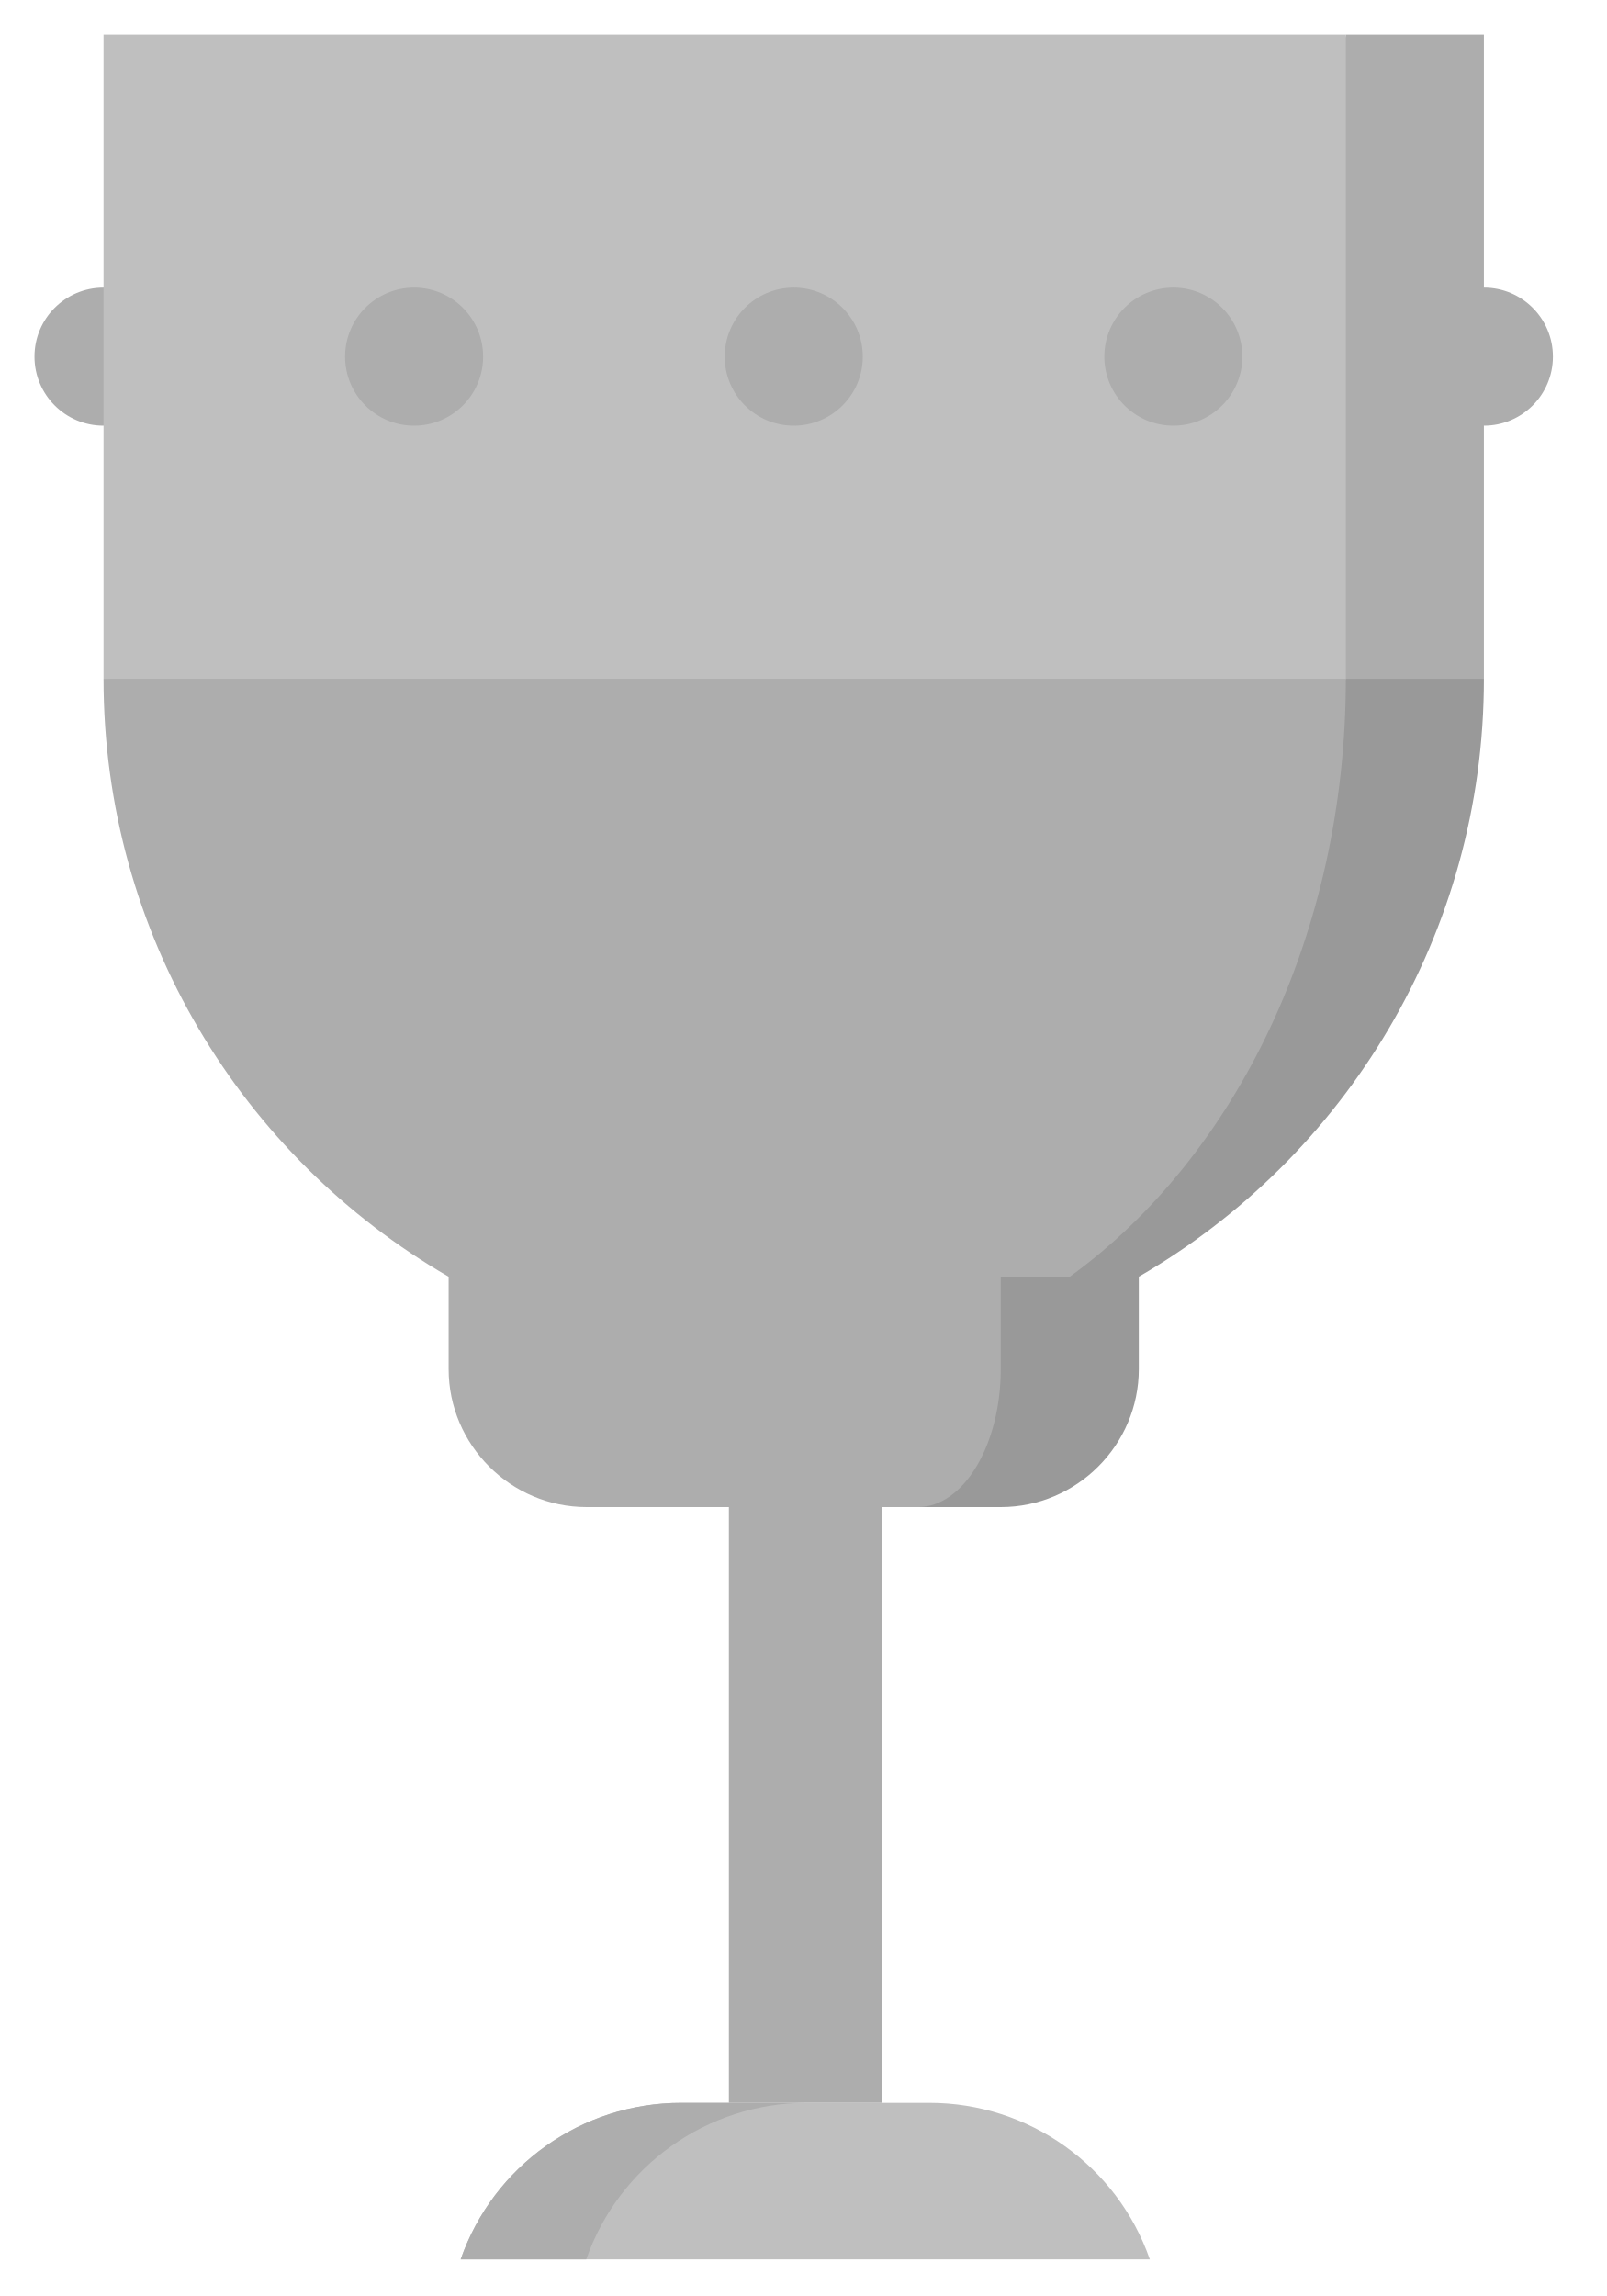
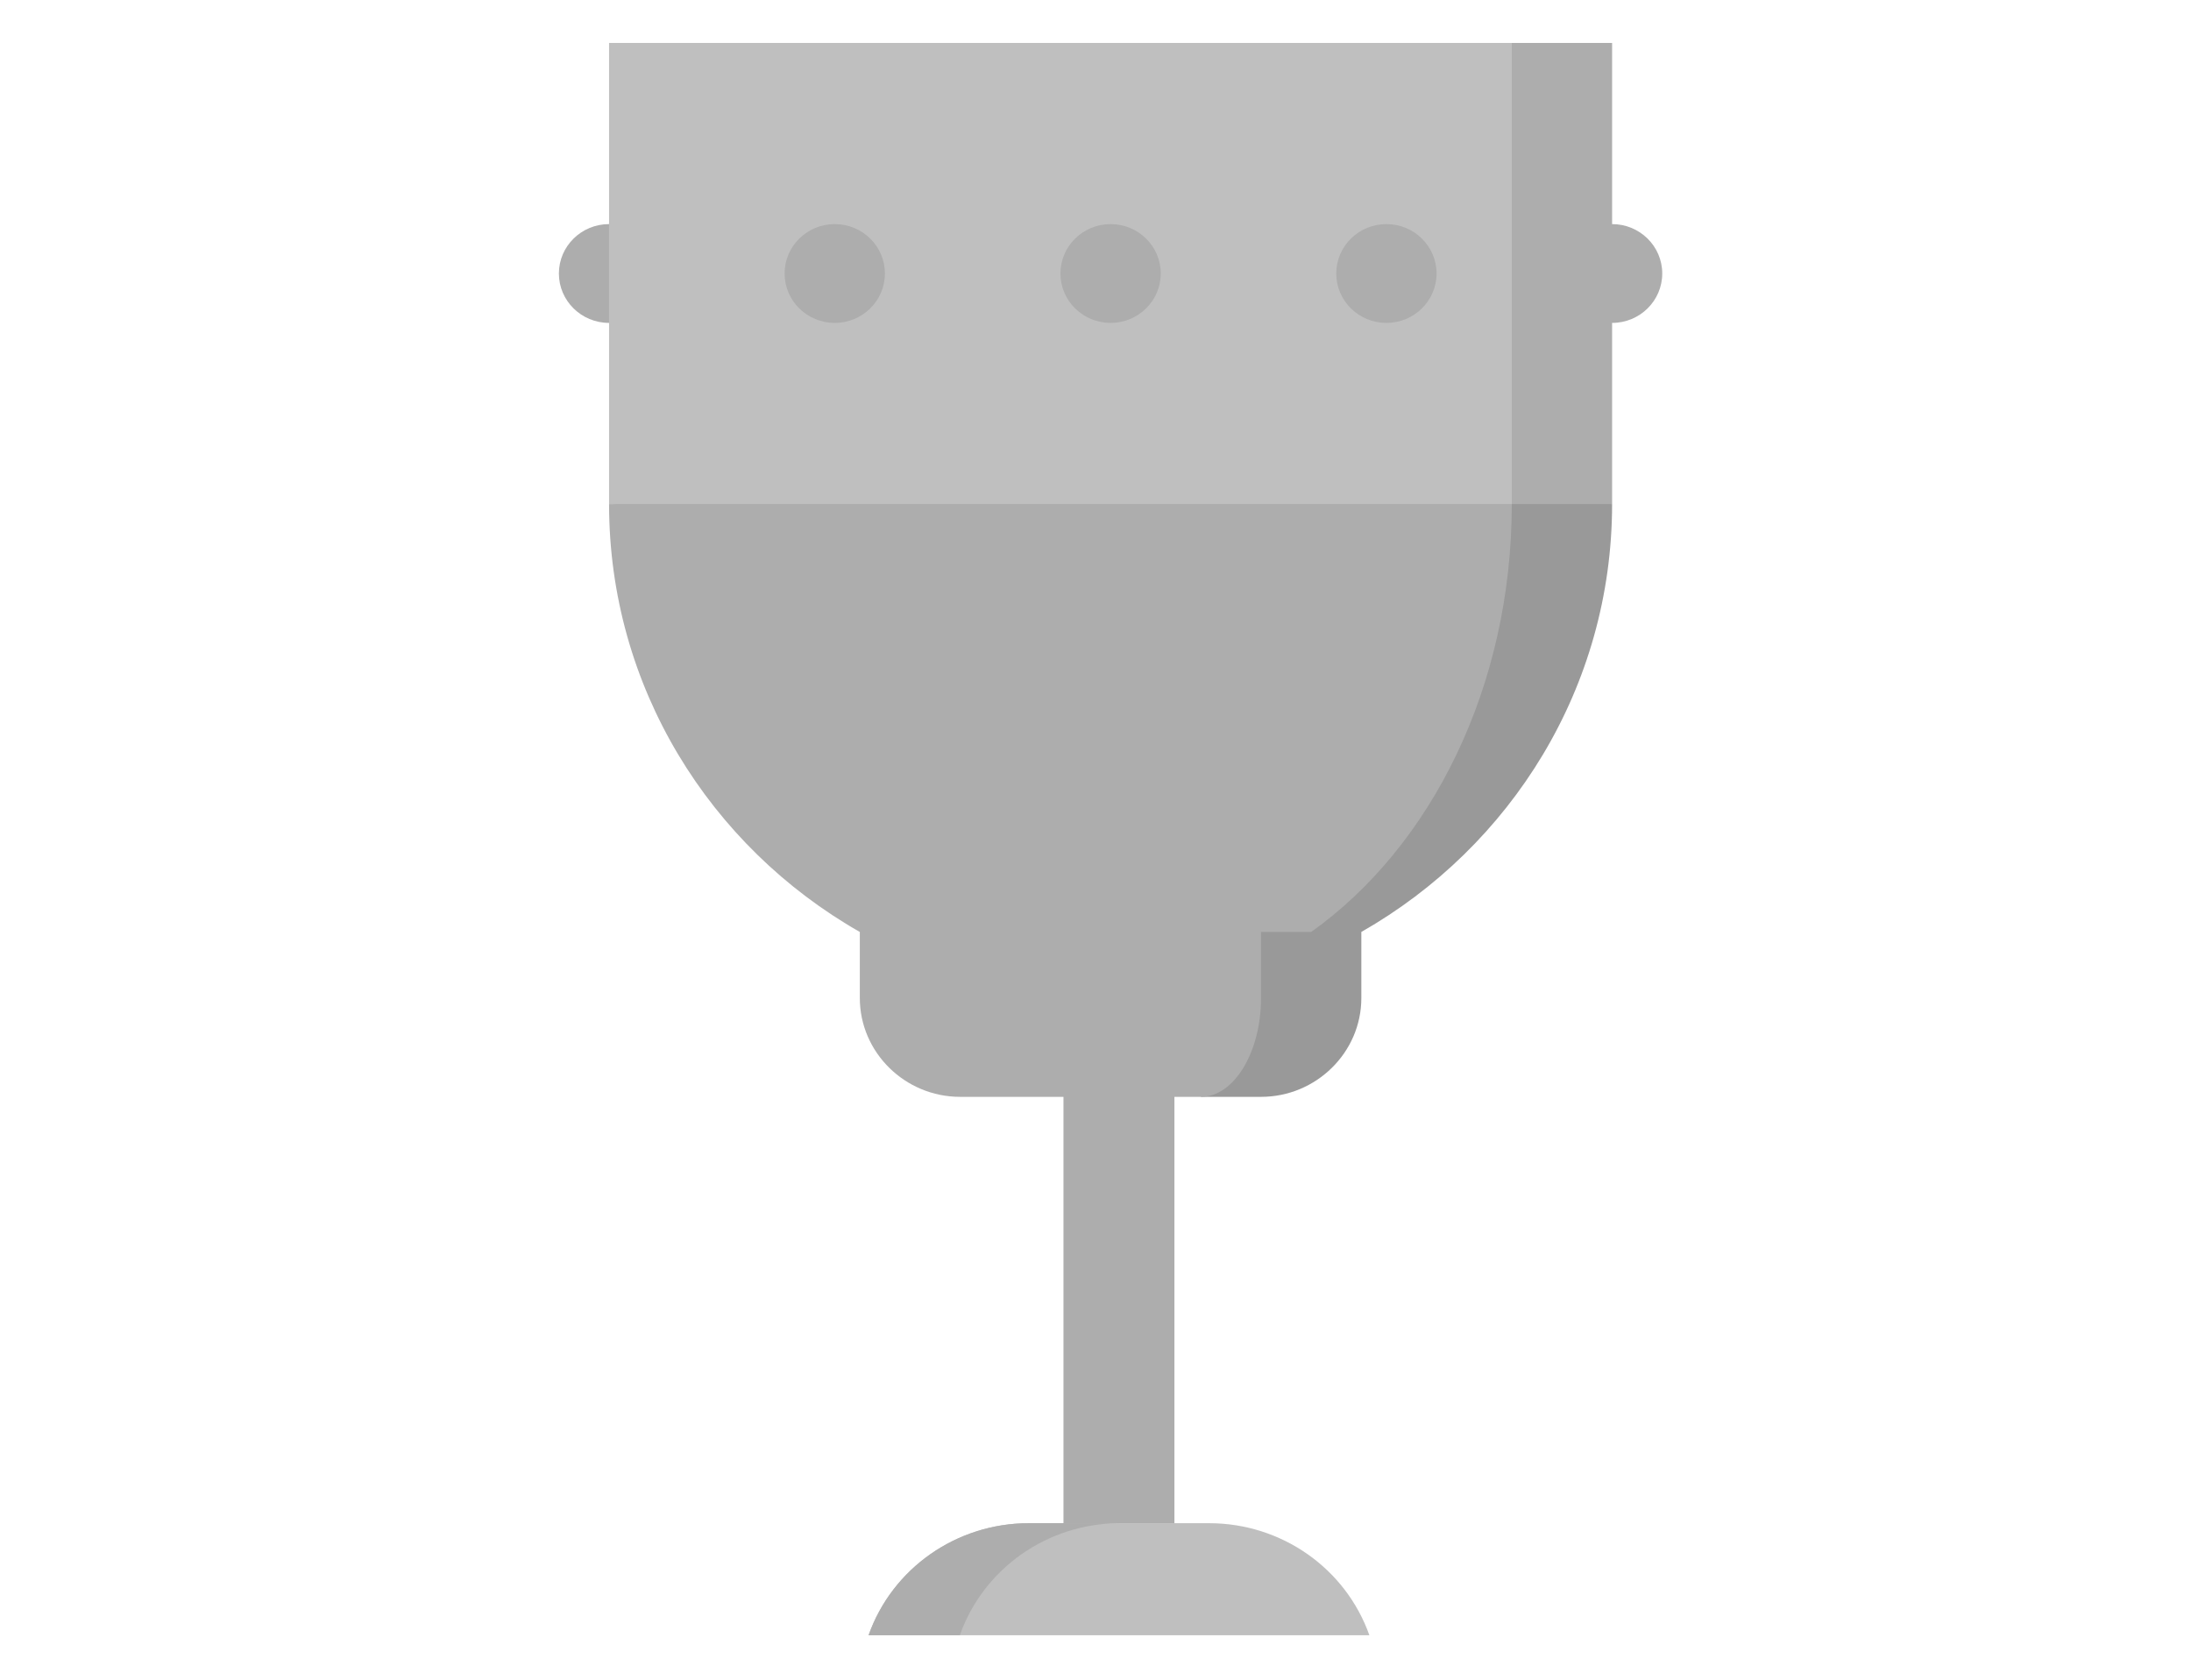
- <svg xmlns="http://www.w3.org/2000/svg" width="35" height="50" viewBox="0 0 35 50" fill="none">
-   <path d="M0.751 7.766C0.751 8.597 1.424 9.27 2.255 9.27L4.259 7.766L2.255 6.263C1.424 6.263 0.751 6.936 0.751 7.766Z" fill="#ADADAD" />
-   <path d="M32.319 6.263L30.315 7.766L32.319 9.27C33.149 9.27 33.822 8.597 33.822 7.766C33.822 6.936 33.149 6.263 32.319 6.263Z" fill="#ADADAD" />
-   <path d="M29.312 0.752L26.306 17.788L32.319 14.781V0.752H29.312Z" fill="#ADADAD" />
-   <path d="M29.312 0.752V17.788L2.255 14.781V0.752H29.312Z" fill="#BFBFBF" />
-   <path d="M21.796 24.796L19.992 32.82H21.796C23.45 32.82 24.803 31.467 24.803 29.813V27.802L21.796 24.796Z" fill="#999999" />
-   <path d="M9.771 24.796V29.813C9.771 31.467 11.123 32.82 12.777 32.82H19.992C20.984 32.82 21.796 31.467 21.796 29.813V24.796H9.771Z" fill="#ADADAD" />
-   <path d="M29.312 14.781L23.3 27.802H24.803C29.296 25.204 32.319 20.345 32.319 14.781H29.312Z" fill="#999999" />
-   <path d="M2.255 14.781C2.255 20.345 5.277 25.203 9.77 27.802H23.3C26.894 25.204 29.312 20.345 29.312 14.781H2.255Z" fill="#ADADAD" />
-   <path d="M25.555 9.27C26.385 9.27 27.058 8.597 27.058 7.767C27.058 6.936 26.385 6.263 25.555 6.263C24.724 6.263 24.052 6.936 24.052 7.767C24.052 8.597 24.724 9.27 25.555 9.27Z" fill="#ADADAD" />
-   <path d="M17.287 9.27C18.117 9.27 18.791 8.597 18.791 7.767C18.791 6.936 18.117 6.263 17.287 6.263C16.457 6.263 15.784 6.936 15.784 7.767C15.784 8.597 16.457 9.27 17.287 9.27Z" fill="#ADADAD" />
-   <path d="M9.019 9.27C9.849 9.27 10.522 8.597 10.522 7.767C10.522 6.936 9.849 6.263 9.019 6.263C8.189 6.263 7.516 6.936 7.516 7.767C7.516 8.597 8.189 9.27 9.019 9.27Z" fill="#ADADAD" />
-   <path d="M25.043 49.203H10.033C10.745 47.161 12.671 45.793 14.834 45.793H20.242C22.404 45.793 24.331 47.161 25.043 49.203Z" fill="#BFBFBF" />
-   <path d="M17.57 45.793H14.834C12.671 45.793 10.745 47.161 10.033 49.203H12.768C13.48 47.161 15.407 45.793 17.57 45.793Z" fill="#ADADAD" />
-   <path d="M19.201 32.166V45.793H15.875V32.166" fill="#ADADAD" />
+ <svg xmlns="http://www.w3.org/2000/svg" width="60" height="46" viewBox="0 0 60 46" fill="none">
+   <path d="M15.305 7.49C15.305 8.237 15.92 8.843 16.679 8.843L18.51 7.49L16.679 6.137C15.92 6.137 15.305 6.743 15.305 7.49Z" fill="#ADADAD" />
+   <path d="M44.147 6.137L42.316 7.49L44.147 8.843C44.906 8.843 45.52 8.237 45.52 7.49C45.52 6.743 44.906 6.137 44.147 6.137Z" fill="#ADADAD" />
+   <path d="M41.4 1.176L38.654 16.509L44.147 13.803V1.176H41.4Z" fill="#ADADAD" />
+   <path d="M41.4 1.176V16.509L16.679 13.803V1.176H41.4Z" fill="#BFBFBF" />
+   <path d="M34.533 22.816L32.885 30.038H34.533C36.044 30.038 37.28 28.82 37.28 27.332V25.522L34.533 22.816Z" fill="#999999" />
+   <path d="M23.546 22.816V27.332C23.546 28.82 24.782 30.038 26.293 30.038H32.885C33.791 30.038 34.533 28.82 34.533 27.332V22.816H23.546Z" fill="#ADADAD" />
+   <path d="M41.4 13.803L35.907 25.522H37.28C41.386 23.183 44.147 18.811 44.147 13.803H41.4Z" fill="#999999" />
+   <path d="M16.679 13.803C16.679 18.811 19.44 23.182 23.545 25.522H35.907C39.191 23.183 41.4 18.811 41.4 13.803H16.679Z" fill="#ADADAD" />
+   <path d="M37.967 8.843C38.725 8.843 39.34 8.237 39.34 7.49C39.34 6.743 38.725 6.137 37.967 6.137C37.208 6.137 36.593 6.743 36.593 7.49C36.593 8.237 37.208 8.843 37.967 8.843Z" fill="#ADADAD" />
+   <path d="M30.413 8.843C31.172 8.843 31.787 8.237 31.787 7.49C31.787 6.743 31.172 6.137 30.413 6.137C29.655 6.137 29.04 6.743 29.04 7.49C29.04 8.237 29.655 8.843 30.413 8.843Z" fill="#ADADAD" />
+   <path d="M22.859 8.843C23.618 8.843 24.233 8.237 24.233 7.49C24.233 6.743 23.618 6.137 22.859 6.137C22.101 6.137 21.486 6.743 21.486 7.49C21.486 8.237 22.101 8.843 22.859 8.843Z" fill="#ADADAD" />
+   <path d="M37.5 44.783H23.785C24.436 42.945 26.196 41.714 28.172 41.714H33.113C35.089 41.714 36.849 42.945 37.5 44.783Z" fill="#BFBFBF" />
+   <path d="M30.671 41.714H28.172C26.196 41.714 24.436 42.945 23.785 44.783H26.284C26.935 42.945 28.695 41.714 30.671 41.714Z" fill="#ADADAD" />
+   <path d="M32.161 29.449V41.714H29.123V29.449" fill="#ADADAD" />
</svg>
